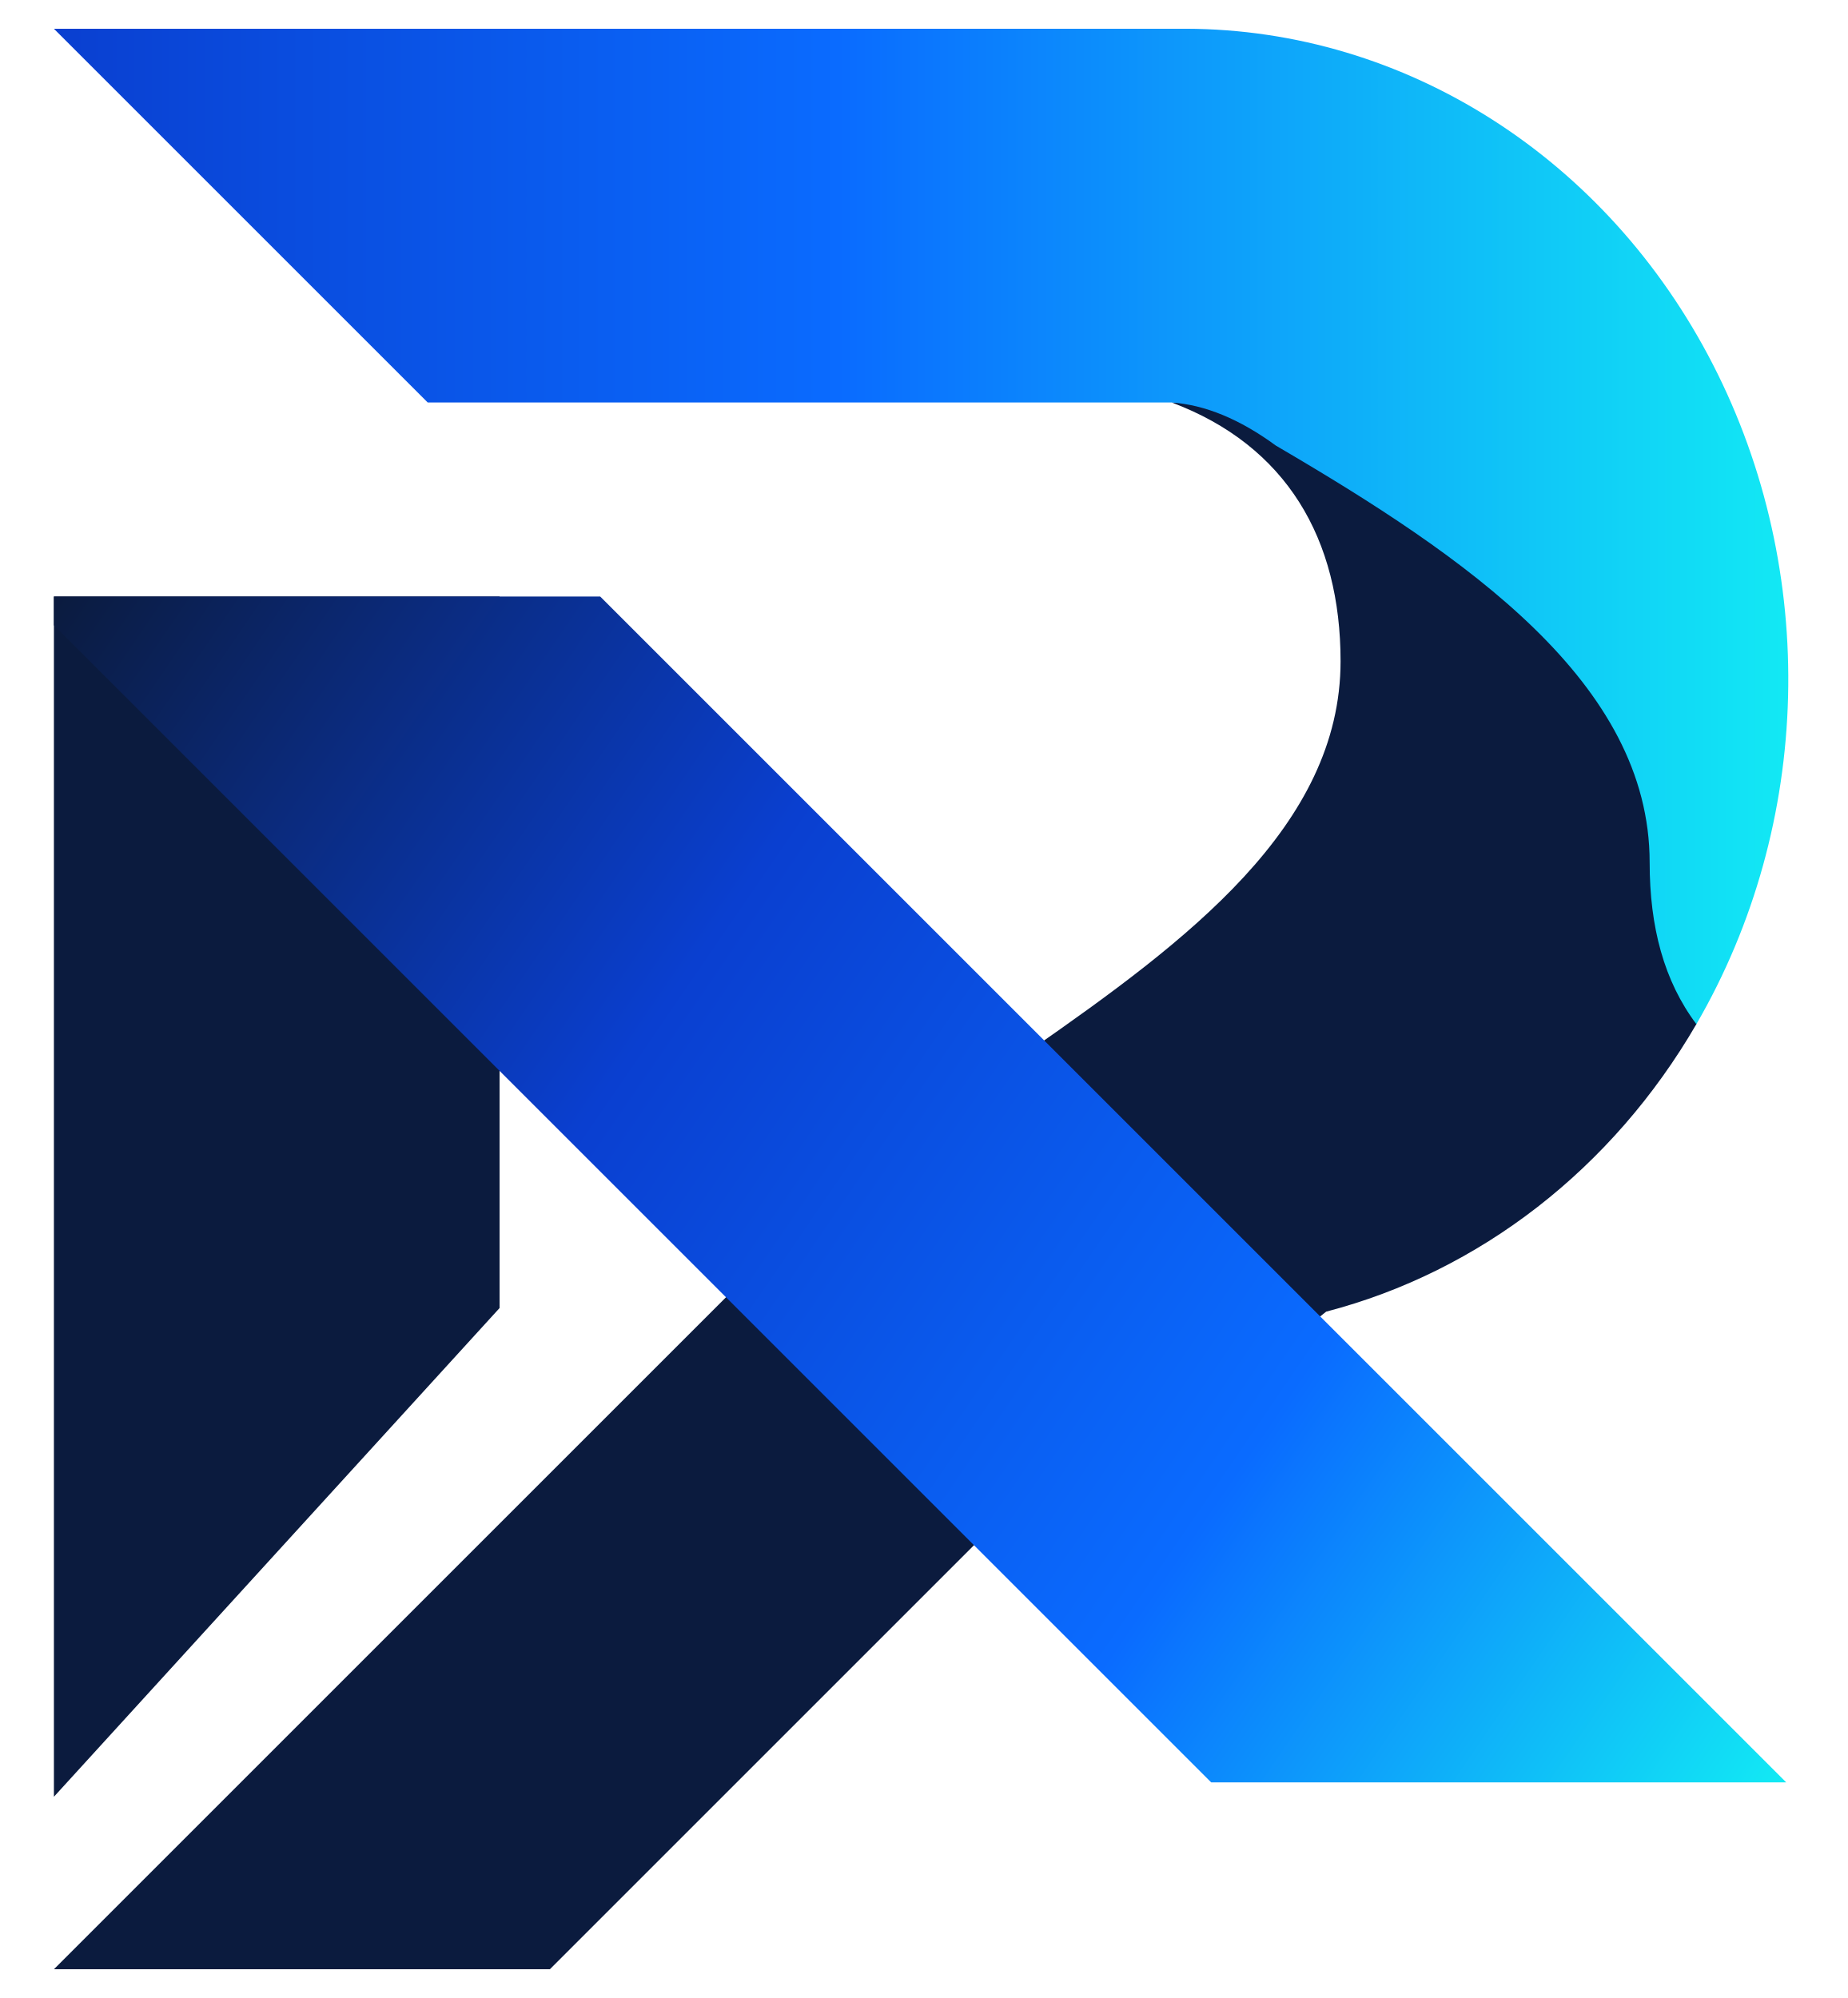
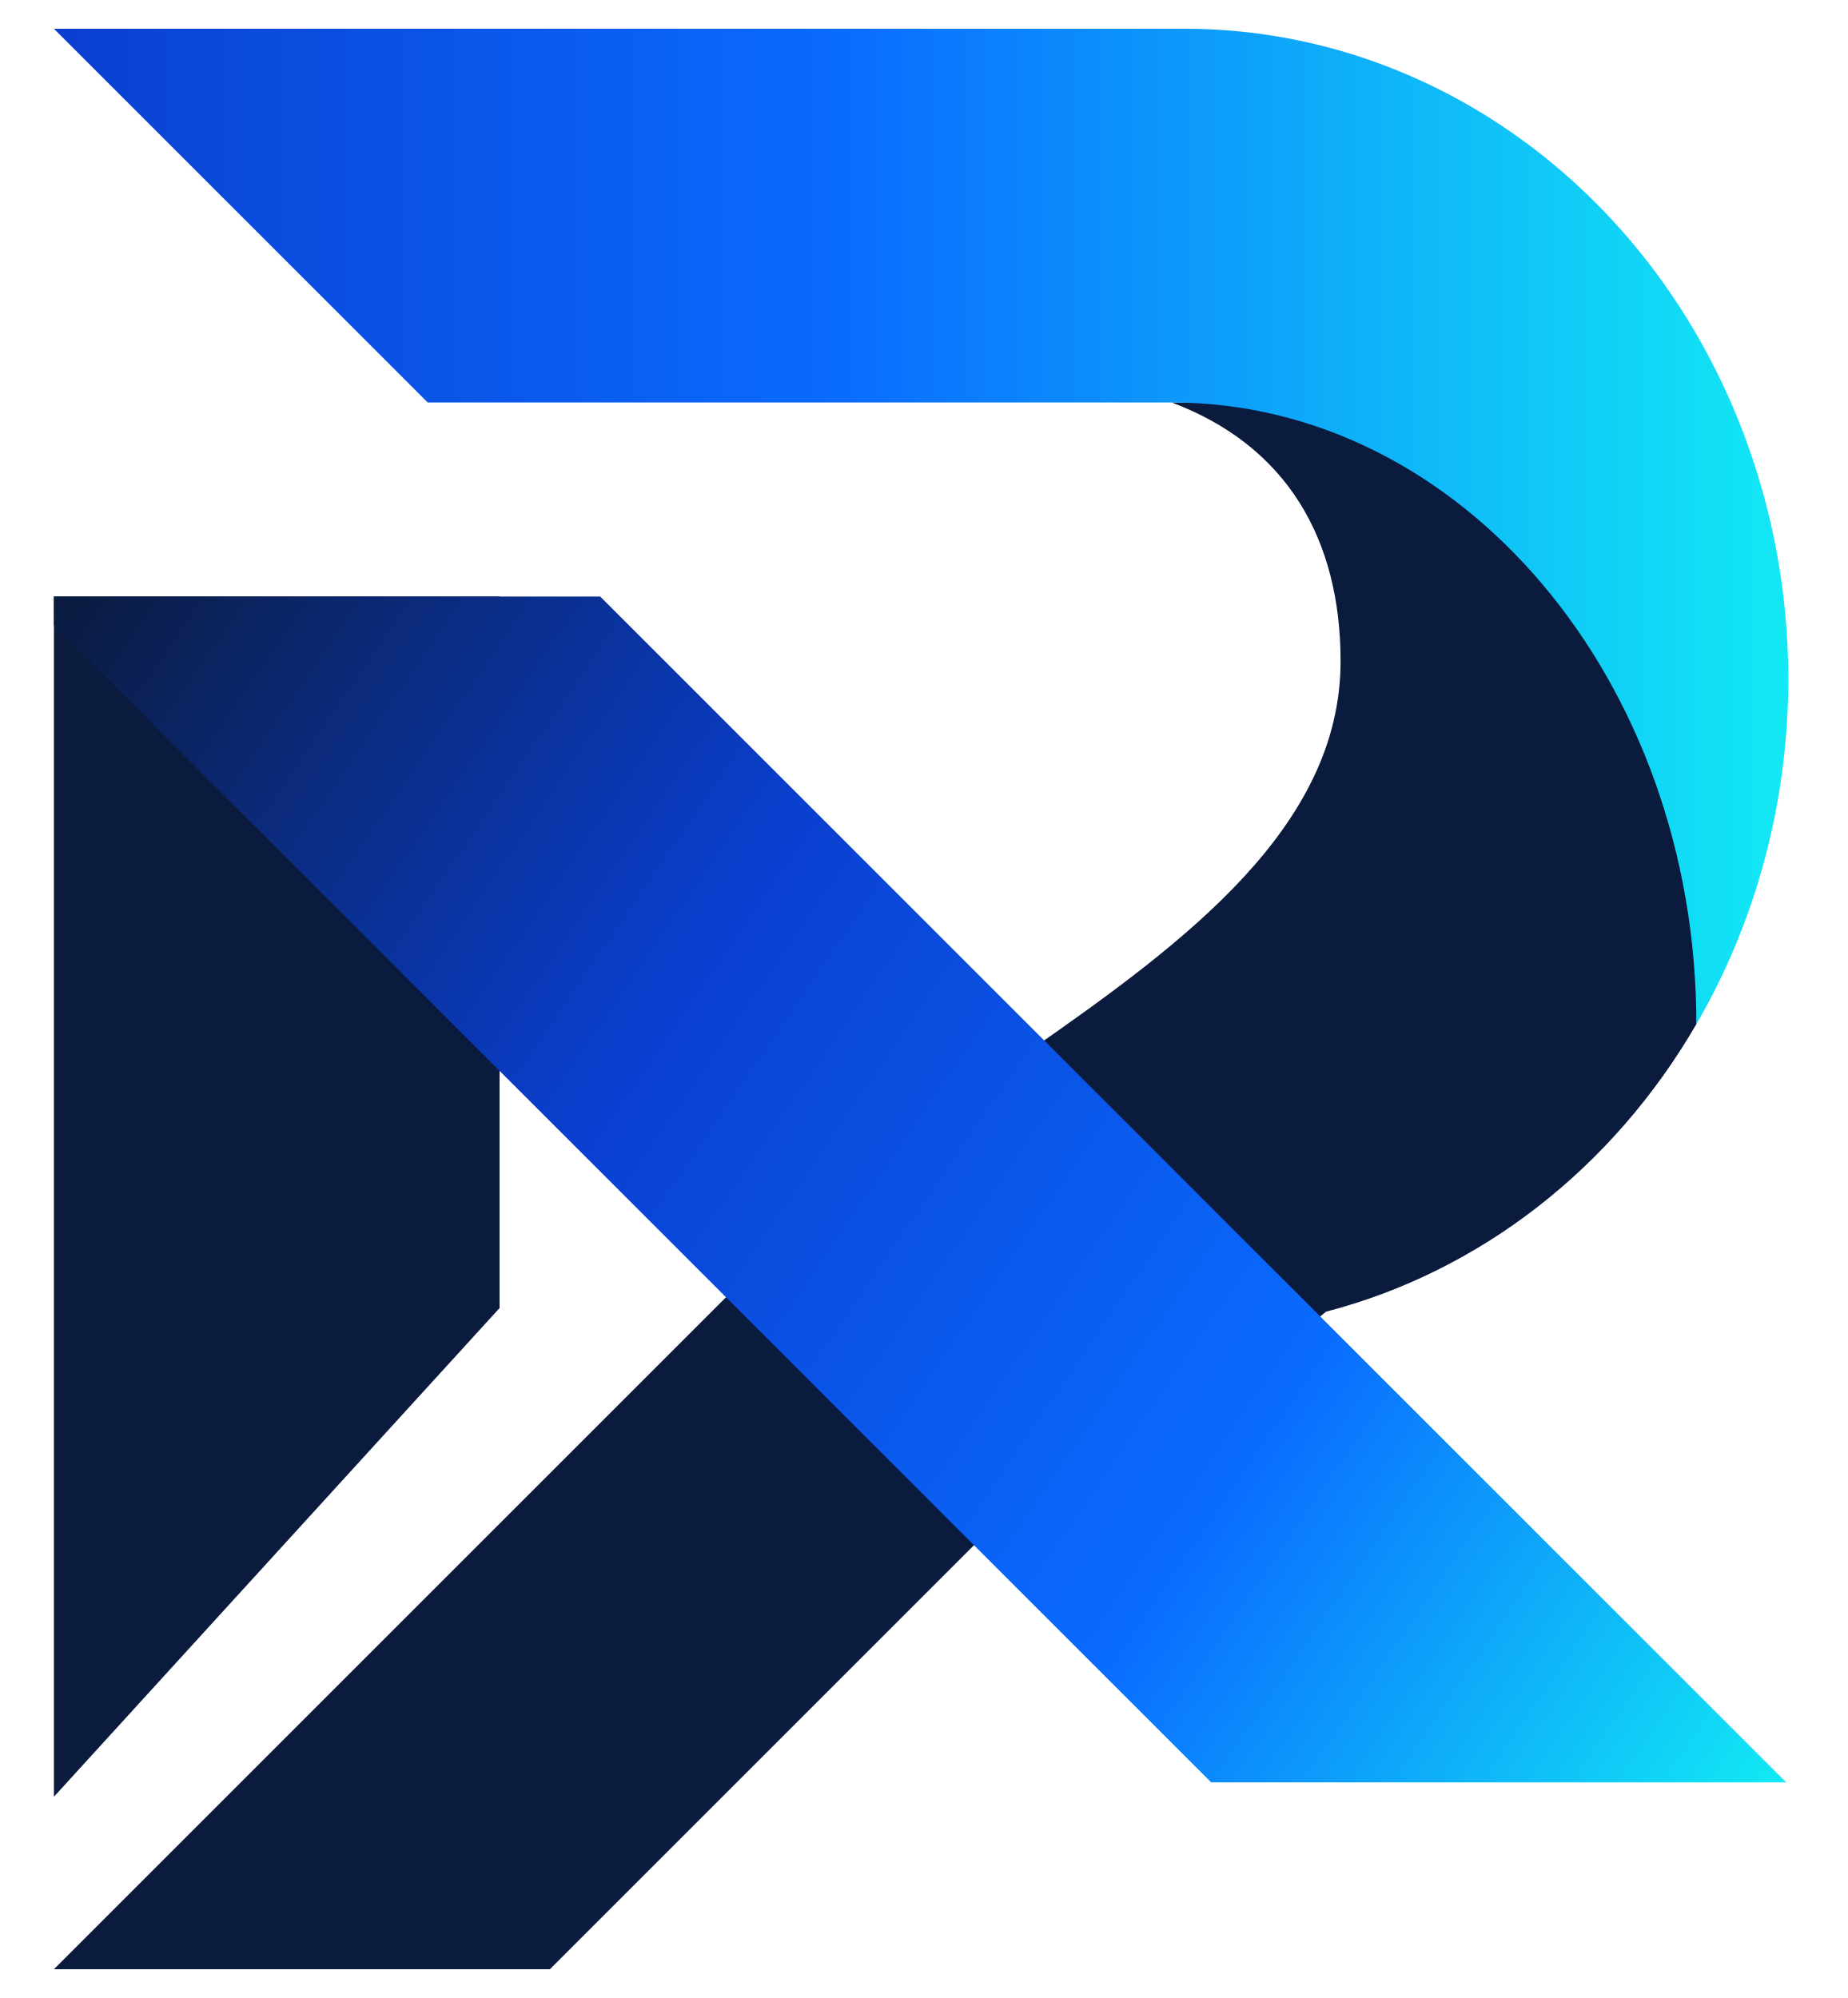
<svg xmlns="http://www.w3.org/2000/svg" viewBox="0 0 514 556" width="514" height="556" role="img" aria-label="PeepalX logo mark">
  <defs>
    <linearGradient id="bowl" x1="15" y1="0" x2="500" y2="0" gradientUnits="userSpaceOnUse">
      <stop offset="0" stop-color="#0A3FD0" />
      <stop offset=".45" stop-color="#0A6BFF" />
      <stop offset="1" stop-color="#12EAF4" />
    </linearGradient>
    <linearGradient id="stroke" x1="15" y1="166" x2="497" y2="496" gradientUnits="userSpaceOnUse">
      <stop offset="0" stop-color="#0B1B3E" />
      <stop offset=".35" stop-color="#0A3FD0" />
      <stop offset=".7" stop-color="#0A6BFF" />
      <stop offset="1" stop-color="#12EAF4" />
    </linearGradient>
  </defs>
  <g fill="#0B1B3E">
    <path d="M15 166H139V364L15 500Z" />
    <path d="M15 548L263 300L341 360L153 548Z" />
    <path d="M326 112H440L490 190L472 285L369 365L364 369L287 292C330 262 373 230 373 184C373 150 358 124 326 112Z" />
    <path d="M472 285A168 181 0 0 1 369 365C370 345 380 318 405 298Q435 287 472 285Z" />
  </g>
  <path fill="url(#stroke)" d="M15 166H167L497 496H337L15 174Z" />
-   <path fill="url(#bowl)" d="M15 8H330A168 181 0 0 1 472 285C463 273 459 258 459 240C459 190 408 155 355 124Q340 113 326 112H119Z" />
+   <path fill="url(#bowl)" d="M15 8H330A168 181 0 0 1 472 285A146 173 0 0 0 326 112H119Z" />
</svg>
